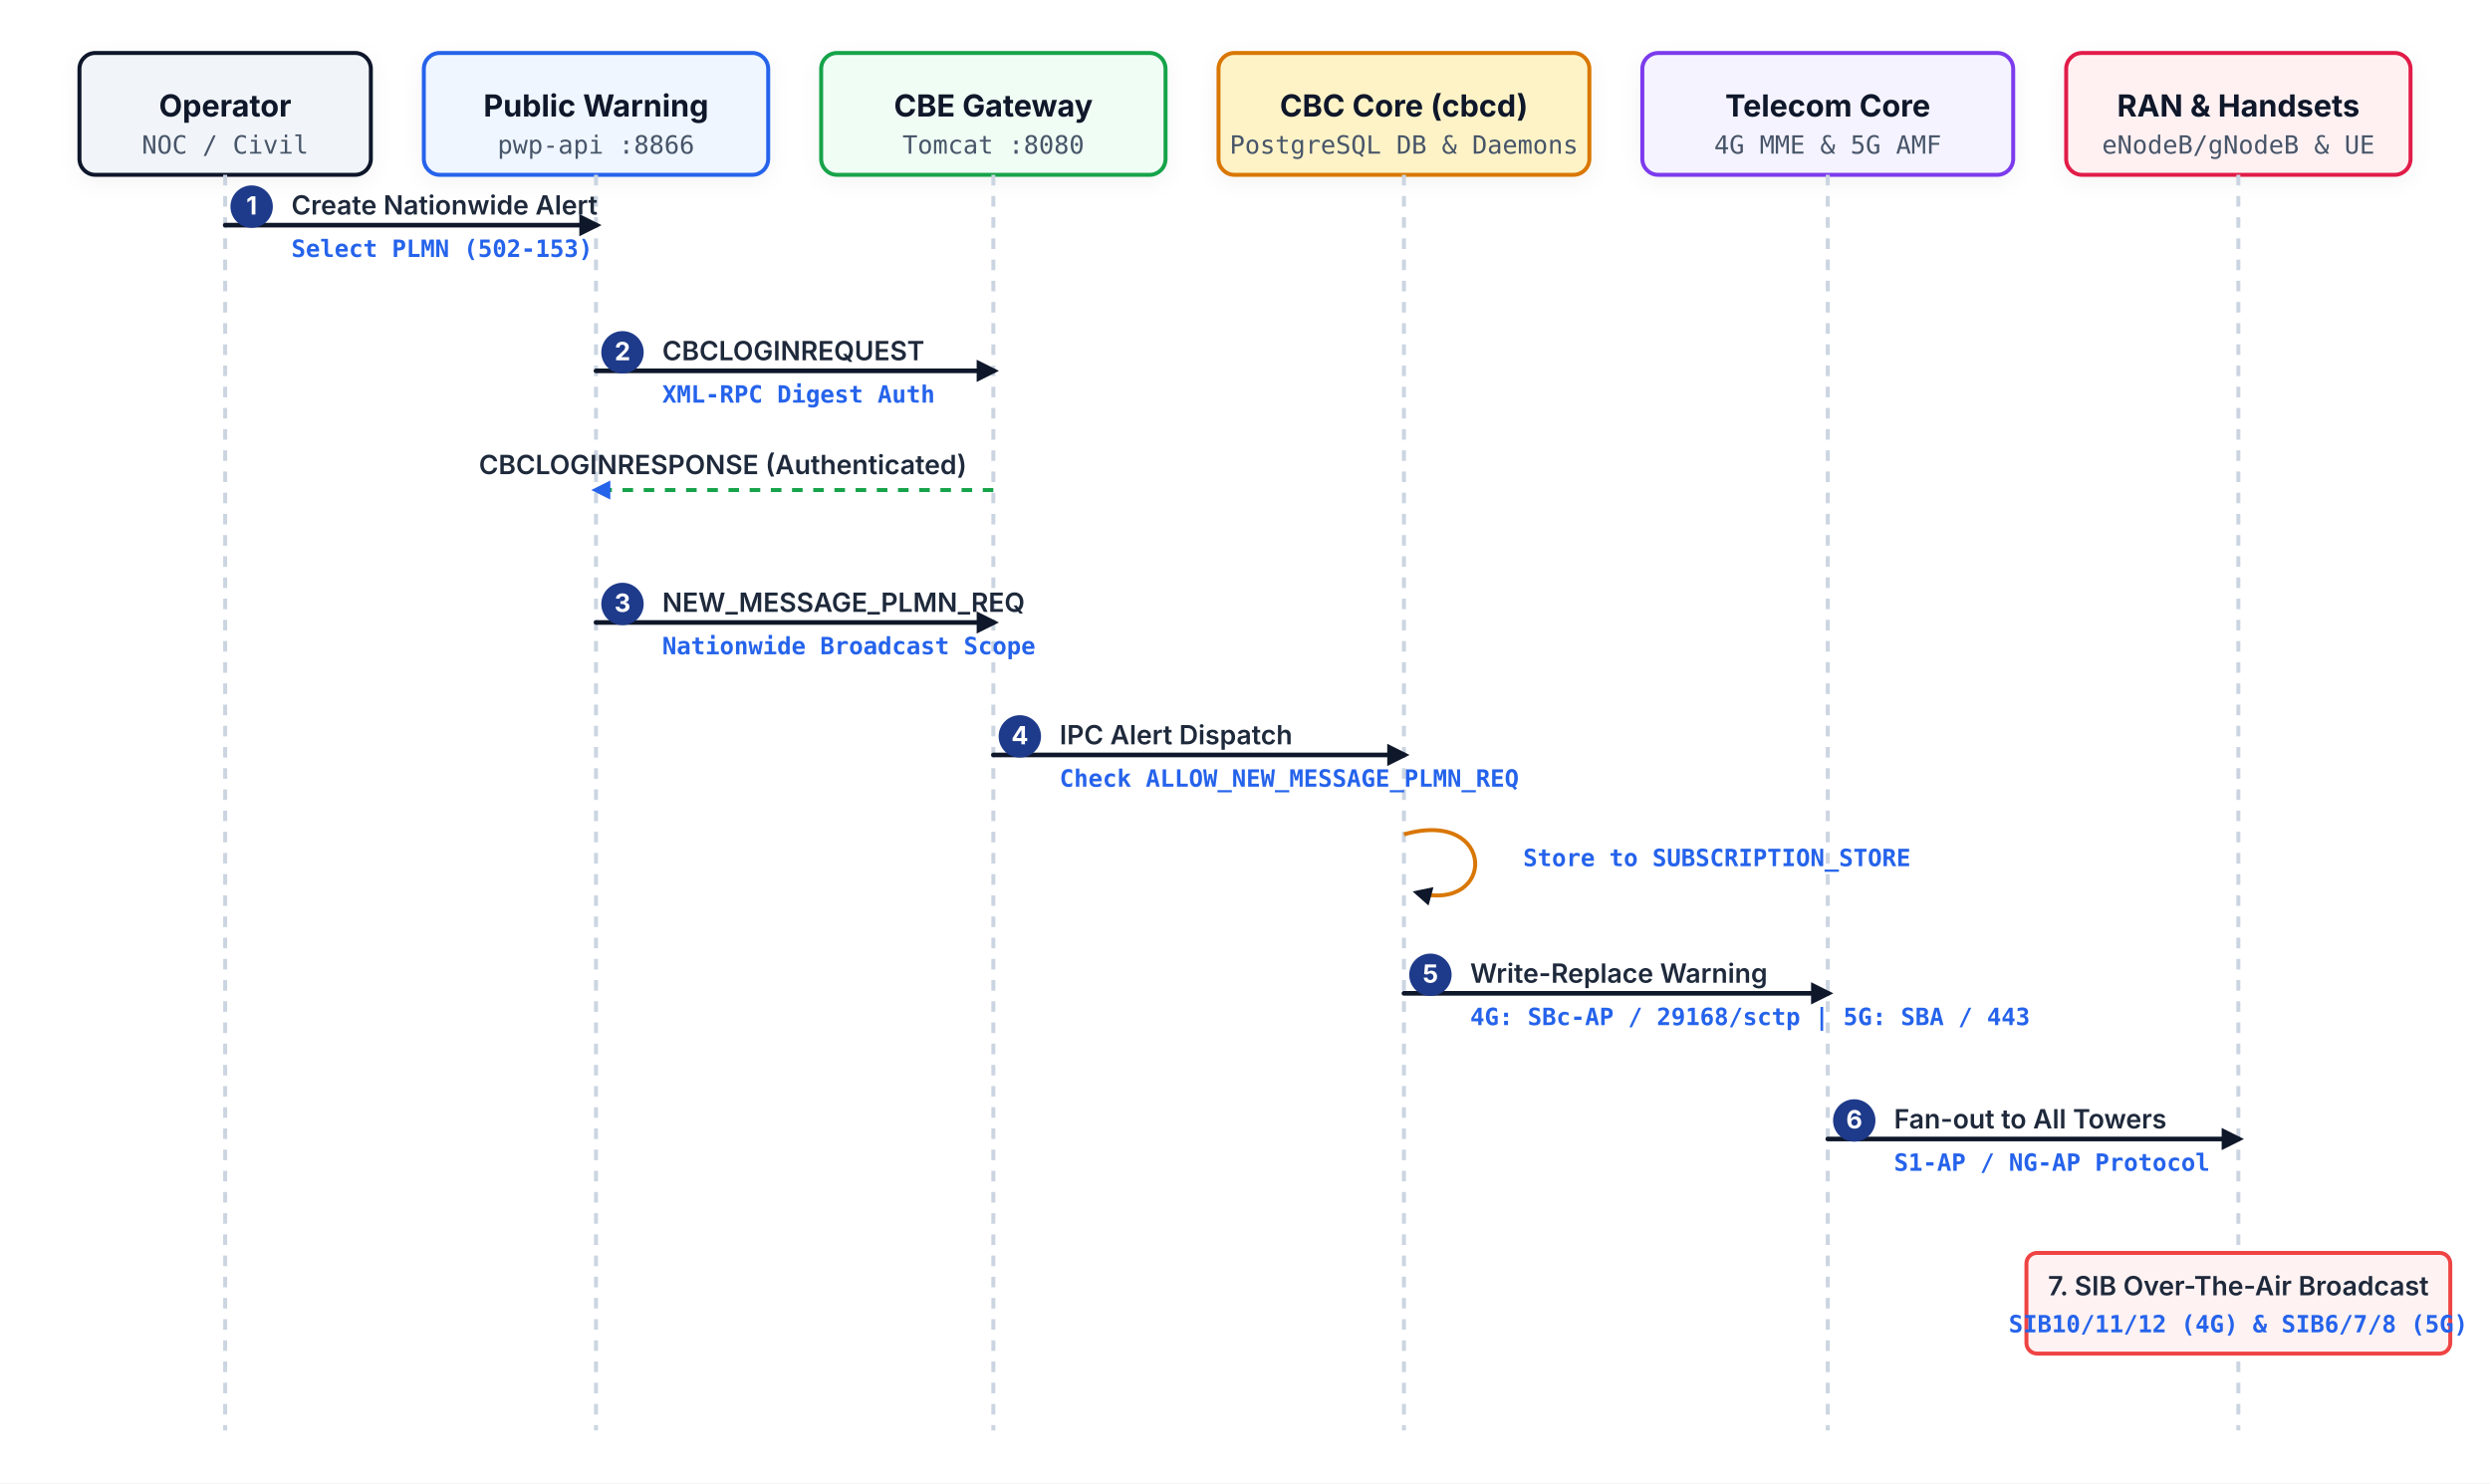
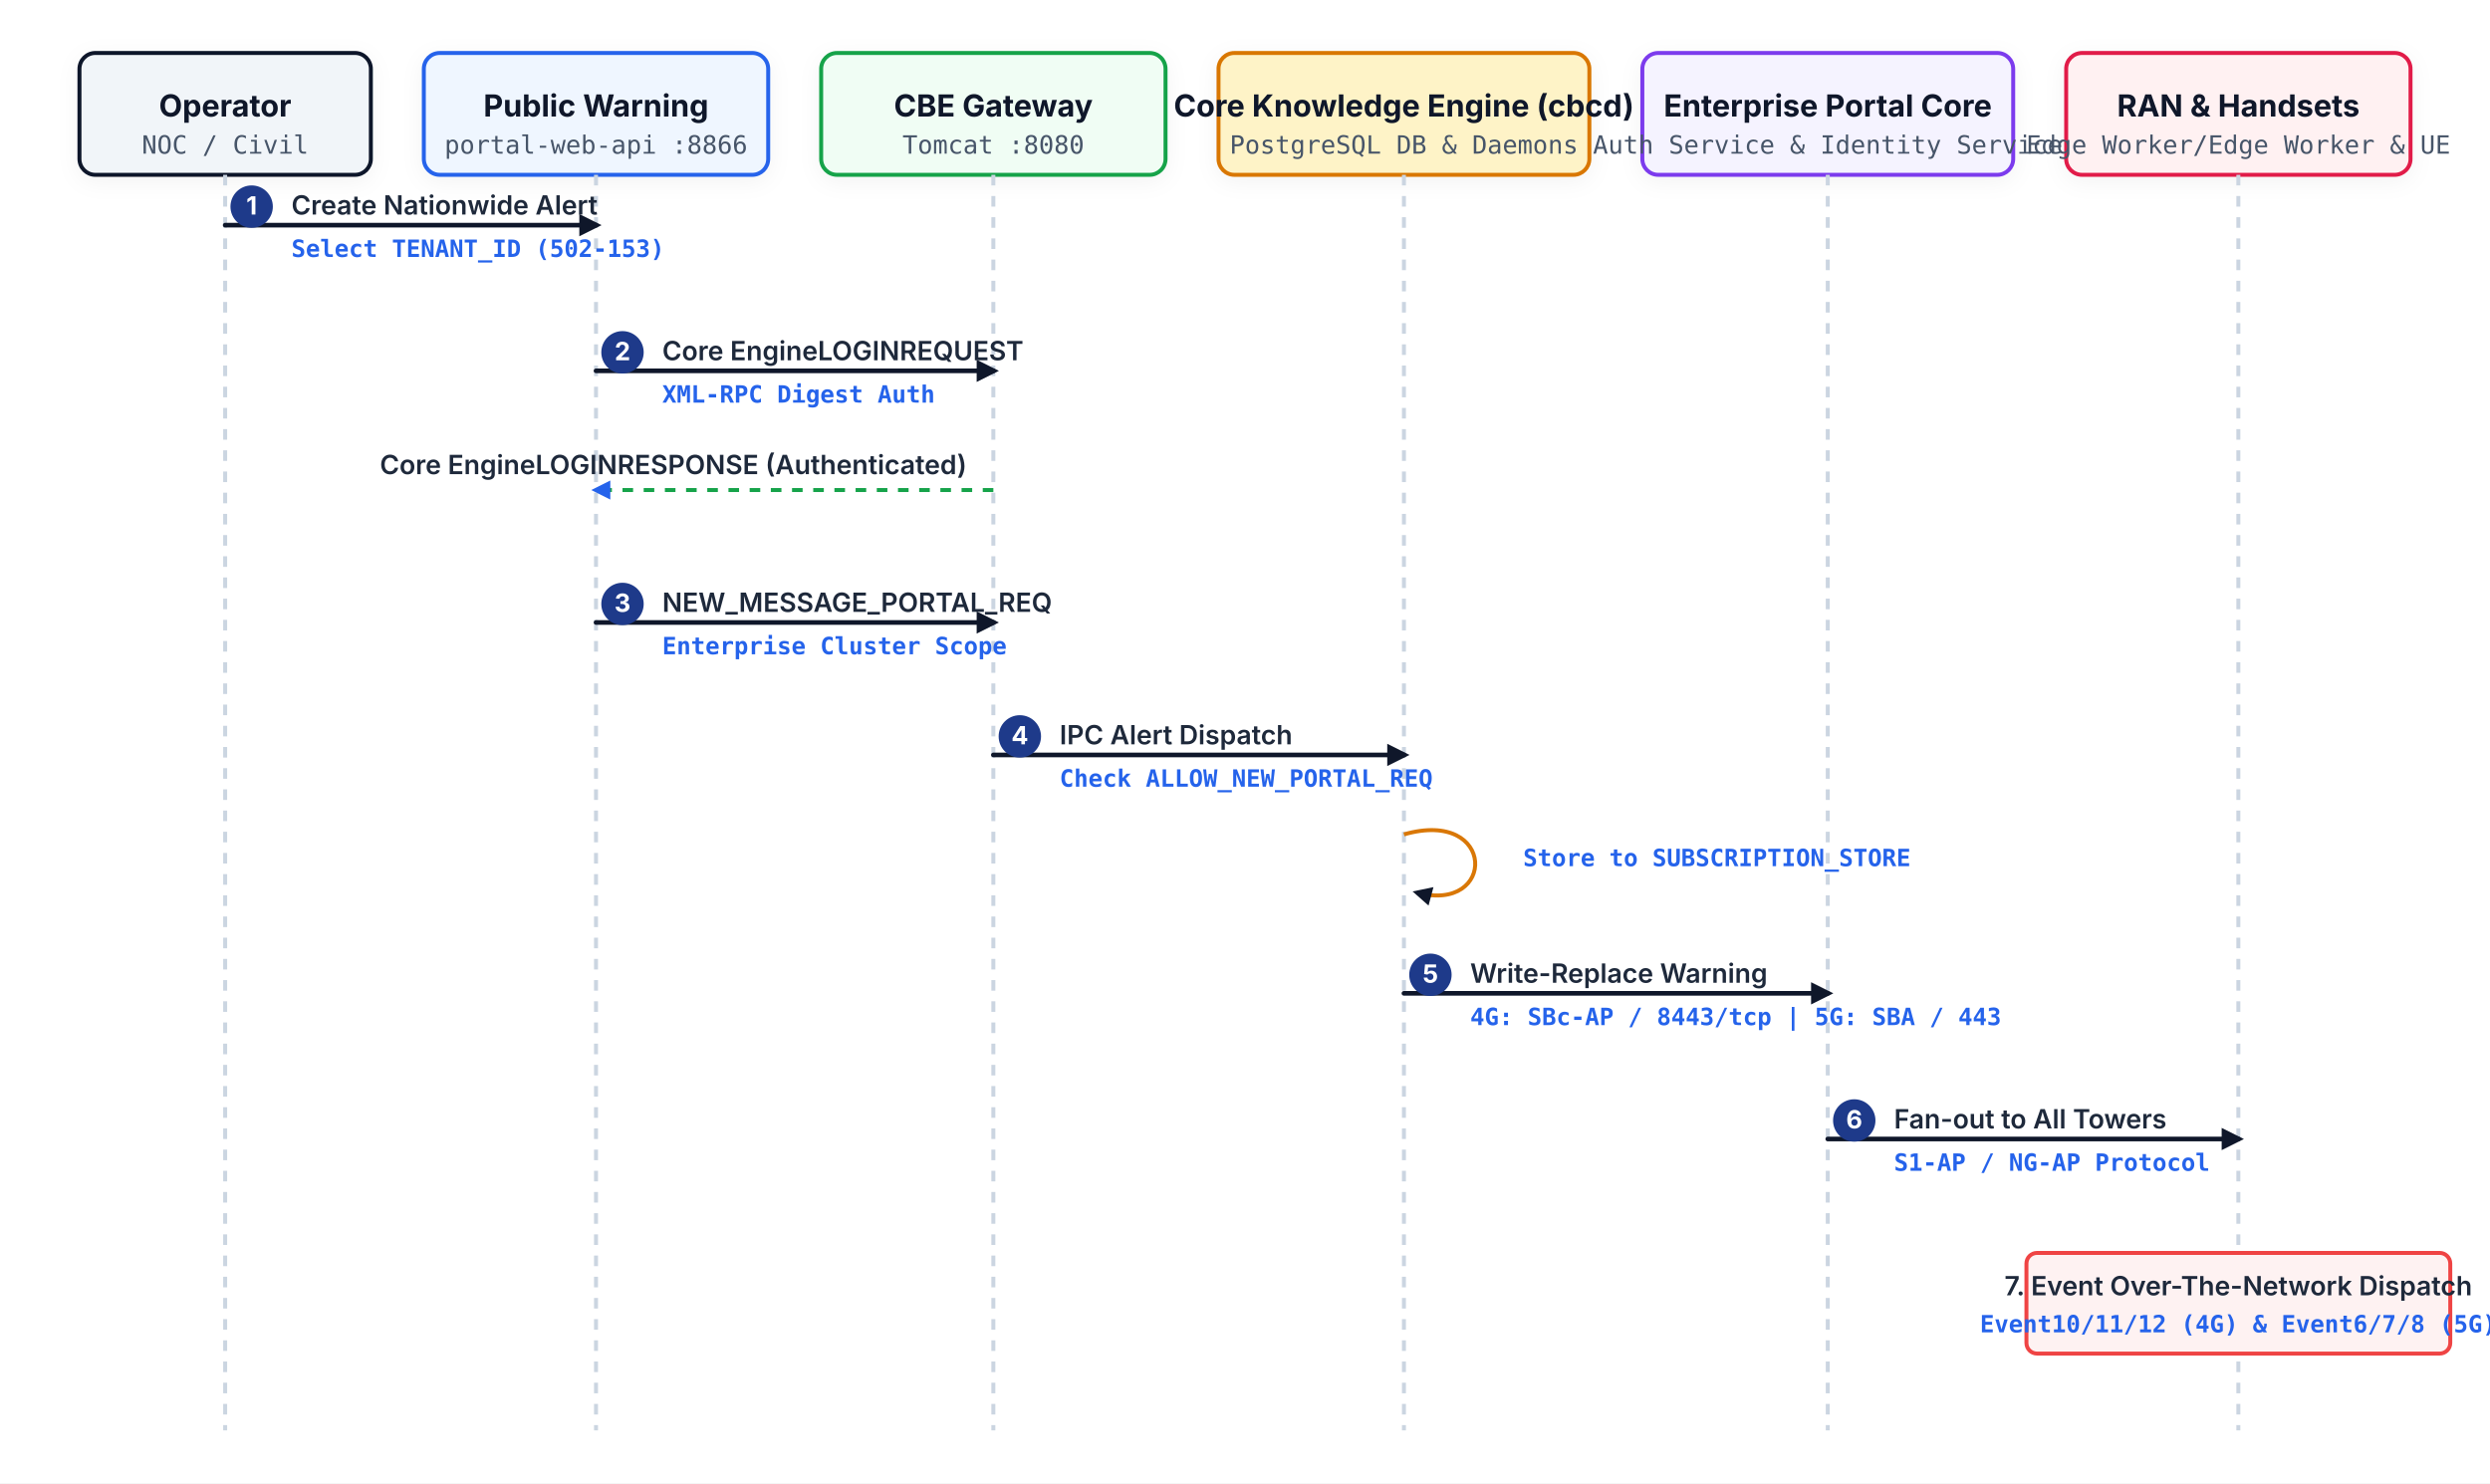
<svg xmlns="http://www.w3.org/2000/svg" viewBox="0 0 940 560" width="100%" height="100%">
  <defs>
    <style>
      .bg { fill: #FFFFFF; }
      .lane-box { fill: #FAFAFA; stroke: #CBD5E1; stroke-width: 1px; stroke-dasharray: 4 4; rx: 6px; }
      .lane-hdr { font-family: 'Inter', sans-serif; font-weight: 700; font-size: 11px; fill: #475569; text-transform: uppercase; letter-spacing: 0.5px; }
      .node-box { rx: 6px; ry: 6px; stroke-width: 1.5px; filter: drop-shadow(0 2px 4px rgba(0,0,0,0.05)); }
-       .node-pwp { fill: #EFF6FF; stroke: #2563EB; }
+       .node-web { fill: #EFF6FF; stroke: #2563EB; }
      .node-gw { fill: #F0FDF4; stroke: #16A34A; }
      .node-cbc { fill: #FEF3C7; stroke: #D97706; }
      .node-core { fill: #F5F3FF; stroke: #7C3AED; }
      .node-ran { fill: #FFF1F2; stroke: #E11D48; }
      .node-ue { fill: #F1F5F9; stroke: #0F172A; }
      .node-title { font-family: 'Inter', sans-serif; font-weight: 700; font-size: 11.5px; fill: #0F172A; }
      .node-sub { font-family: 'JetBrains Mono', monospace; font-size: 9.5px; fill: #475569; }
      .flow-arrow { stroke: #0F172A; stroke-width: 1.75px; fill: none; stroke-linecap: round; }
      .flow-text { font-family: 'Inter', sans-serif; font-size: 10px; font-weight: 600; fill: #1E293B; }
      .proto-tag { font-family: 'JetBrains Mono', monospace; font-size: 9px; font-weight: 700; fill: #2563EB; }
      .badge-num { font-family: 'Inter', sans-serif; font-size: 9.5px; font-weight: 700; fill: #FFFFFF; }
    </style>
    <marker id="arrowhead" viewBox="0 0 10 10" refX="6" refY="5" markerWidth="6" markerHeight="6" orient="auto-start-reverse">
      <path d="M 0 1 L 8 5 L 0 9 z" fill="#0F172A" />
    </marker>
    <marker id="blue-arrowhead" viewBox="0 0 10 10" refX="6" refY="5" markerWidth="6" markerHeight="6" orient="auto-start-reverse">
      <path d="M 0 1 L 8 5 L 0 9 z" fill="#2563EB" />
    </marker>
  </defs>
  <rect width="100%" height="100%" class="bg" />
  <g transform="translate(30, 20)">
    <rect width="110" height="46" class="node-box node-ue" />
    <text x="55" y="24" class="node-title" text-anchor="middle">Operator</text>
    <text x="55" y="38" class="node-sub" text-anchor="middle">NOC / Civil</text>
    <line x1="55" y1="46" x2="55" y2="520" stroke="#CBD5E1" stroke-width="1.5" stroke-dasharray="4 4" />
  </g>
  <g transform="translate(160, 20)">
-     <rect width="130" height="46" class="node-box node-pwp" />
+     <rect width="130" height="46" class="node-box node-web" />
    <text x="65" y="24" class="node-title" text-anchor="middle">Public Warning</text>
-     <text x="65" y="38" class="node-sub" text-anchor="middle">pwp-api :8866</text>
+     <text x="65" y="38" class="node-sub" text-anchor="middle">portal-web-api :8866</text>
    <line x1="65" y1="46" x2="65" y2="520" stroke="#CBD5E1" stroke-width="1.5" stroke-dasharray="4 4" />
  </g>
  <g transform="translate(310, 20)">
    <rect width="130" height="46" class="node-box node-gw" />
    <text x="65" y="24" class="node-title" text-anchor="middle">CBE Gateway</text>
    <text x="65" y="38" class="node-sub" text-anchor="middle">Tomcat :8080</text>
    <line x1="65" y1="46" x2="65" y2="520" stroke="#CBD5E1" stroke-width="1.5" stroke-dasharray="4 4" />
  </g>
  <g transform="translate(460, 20)">
    <rect width="140" height="46" class="node-box node-cbc" />
-     <text x="70" y="24" class="node-title" text-anchor="middle">CBC Core (cbcd)</text>
+     <text x="70" y="24" class="node-title" text-anchor="middle">Core Knowledge Engine (cbcd)</text>
    <text x="70" y="38" class="node-sub" text-anchor="middle">PostgreSQL DB &amp; Daemons</text>
    <line x1="70" y1="46" x2="70" y2="520" stroke="#CBD5E1" stroke-width="1.5" stroke-dasharray="4 4" />
  </g>
  <g transform="translate(620, 20)">
    <rect width="140" height="46" class="node-box node-core" />
-     <text x="70" y="24" class="node-title" text-anchor="middle">Telecom Core</text>
-     <text x="70" y="38" class="node-sub" text-anchor="middle">4G MME &amp; 5G AMF</text>
+     <text x="70" y="24" class="node-title" text-anchor="middle">Enterprise Portal Core</text>
+     <text x="70" y="38" class="node-sub" text-anchor="middle">Auth Service &amp; Identity Service</text>
    <line x1="70" y1="46" x2="70" y2="520" stroke="#CBD5E1" stroke-width="1.5" stroke-dasharray="4 4" />
  </g>
  <g transform="translate(780, 20)">
    <rect width="130" height="46" class="node-box node-ran" />
    <text x="65" y="24" class="node-title" text-anchor="middle">RAN &amp; Handsets</text>
-     <text x="65" y="38" class="node-sub" text-anchor="middle">eNodeB/gNodeB &amp; UE</text>
+     <text x="65" y="38" class="node-sub" text-anchor="middle">Edge Worker/Edge Worker &amp; UE</text>
    <line x1="65" y1="46" x2="65" y2="520" stroke="#CBD5E1" stroke-width="1.5" stroke-dasharray="4 4" />
  </g>
  <g transform="translate(0, 85)">
    <line x1="85" y1="0" x2="225" y2="0" class="flow-arrow" marker-end="url(#arrowhead)" />
    <circle cx="95" cy="-7" r="8" fill="#1E3A8A" />
    <text x="95" y="-4" class="badge-num" text-anchor="middle">1</text>
    <text x="110" y="-4" class="flow-text">Create Nationwide Alert</text>
-     <text x="110" y="12" class="proto-tag">Select PLMN (502-153)</text>
+     <text x="110" y="12" class="proto-tag">Select TENANT_ID (502-153)</text>
  </g>
  <g transform="translate(0, 140)">
    <line x1="225" y1="0" x2="375" y2="0" class="flow-arrow" marker-end="url(#arrowhead)" />
    <circle cx="235" cy="-7" r="8" fill="#1E3A8A" />
    <text x="235" y="-4" class="badge-num" text-anchor="middle">2</text>
-     <text x="250" y="-4" class="flow-text">CBCLOGINREQUEST</text>
+     <text x="250" y="-4" class="flow-text">Core EngineLOGINREQUEST</text>
    <text x="250" y="12" class="proto-tag">XML-RPC Digest Auth</text>
  </g>
  <g transform="translate(0, 185)">
    <line x1="375" y1="0" x2="225" y2="0" stroke="#16A34A" stroke-width="1.5" stroke-dasharray="4 4" marker-end="url(#blue-arrowhead)" />
-     <text x="365" y="-6" class="flow-text" text-anchor="end" fill="#166534">CBCLOGINRESPONSE (Authenticated)</text>
+     <text x="365" y="-6" class="flow-text" text-anchor="end" fill="#166534">Core EngineLOGINRESPONSE (Authenticated)</text>
  </g>
  <g transform="translate(0, 235)">
    <line x1="225" y1="0" x2="375" y2="0" class="flow-arrow" marker-end="url(#arrowhead)" />
    <circle cx="235" cy="-7" r="8" fill="#1E3A8A" />
    <text x="235" y="-4" class="badge-num" text-anchor="middle">3</text>
-     <text x="250" y="-4" class="flow-text">NEW_MESSAGE_PLMN_REQ</text>
-     <text x="250" y="12" class="proto-tag">Nationwide Broadcast Scope</text>
+     <text x="250" y="-4" class="flow-text">NEW_MESSAGE_PORTAL_REQ</text>
+     <text x="250" y="12" class="proto-tag">Enterprise Cluster Scope</text>
  </g>
  <g transform="translate(0, 285)">
    <line x1="375" y1="0" x2="530" y2="0" class="flow-arrow" marker-end="url(#arrowhead)" />
    <circle cx="385" cy="-7" r="8" fill="#1E3A8A" />
    <text x="385" y="-4" class="badge-num" text-anchor="middle">4</text>
    <text x="400" y="-4" class="flow-text">IPC Alert Dispatch</text>
-     <text x="400" y="12" class="proto-tag">Check ALLOW_NEW_MESSAGE_PLMN_REQ</text>
+     <text x="400" y="12" class="proto-tag">Check ALLOW_NEW_PORTAL_REQ</text>
  </g>
  <g transform="translate(530, 315)">
    <path d="M 0 0 C 35 -10, 35 30, 5 22" fill="none" stroke="#D97706" stroke-width="1.5" marker-end="url(#arrowhead)" />
    <text x="45" y="12" class="proto-tag" fill="#B45309">Store to SUBSCRIPTION_STORE</text>
  </g>
  <g transform="translate(0, 375)">
    <line x1="530" y1="0" x2="690" y2="0" class="flow-arrow" marker-end="url(#arrowhead)" />
    <circle cx="540" cy="-7" r="8" fill="#1E3A8A" />
    <text x="540" y="-4" class="badge-num" text-anchor="middle">5</text>
    <text x="555" y="-4" class="flow-text">Write-Replace Warning</text>
-     <text x="555" y="12" class="proto-tag">4G: SBc-AP / 29168/sctp | 5G: SBA / 443</text>
+     <text x="555" y="12" class="proto-tag">4G: SBc-AP / 8443/tcp | 5G: SBA / 443</text>
  </g>
  <g transform="translate(0, 430)">
    <line x1="690" y1="0" x2="845" y2="0" class="flow-arrow" marker-end="url(#arrowhead)" />
    <circle cx="700" cy="-7" r="8" fill="#1E3A8A" />
    <text x="700" y="-4" class="badge-num" text-anchor="middle">6</text>
    <text x="715" y="-4" class="flow-text">Fan-out to All Towers</text>
    <text x="715" y="12" class="proto-tag">S1-AP / NG-AP Protocol</text>
  </g>
  <g transform="translate(0, 485)">
    <rect x="765" y="-12" width="160" height="38" rx="4" fill="#FEF2F2" stroke="#EF4444" stroke-width="1.5" />
-     <text x="845" y="4" class="flow-text" text-anchor="middle" fill="#991B1B">7. SIB Over-The-Air Broadcast</text>
-     <text x="845" y="18" class="proto-tag" text-anchor="middle" fill="#B91C1C">SIB10/11/12 (4G) &amp; SIB6/7/8 (5G)</text>
+     <text x="845" y="4" class="flow-text" text-anchor="middle" fill="#991B1B">7. Event Over-The-Network Dispatch</text>
+     <text x="845" y="18" class="proto-tag" text-anchor="middle" fill="#B91C1C">Event10/11/12 (4G) &amp; Event6/7/8 (5G)</text>
  </g>
</svg>
